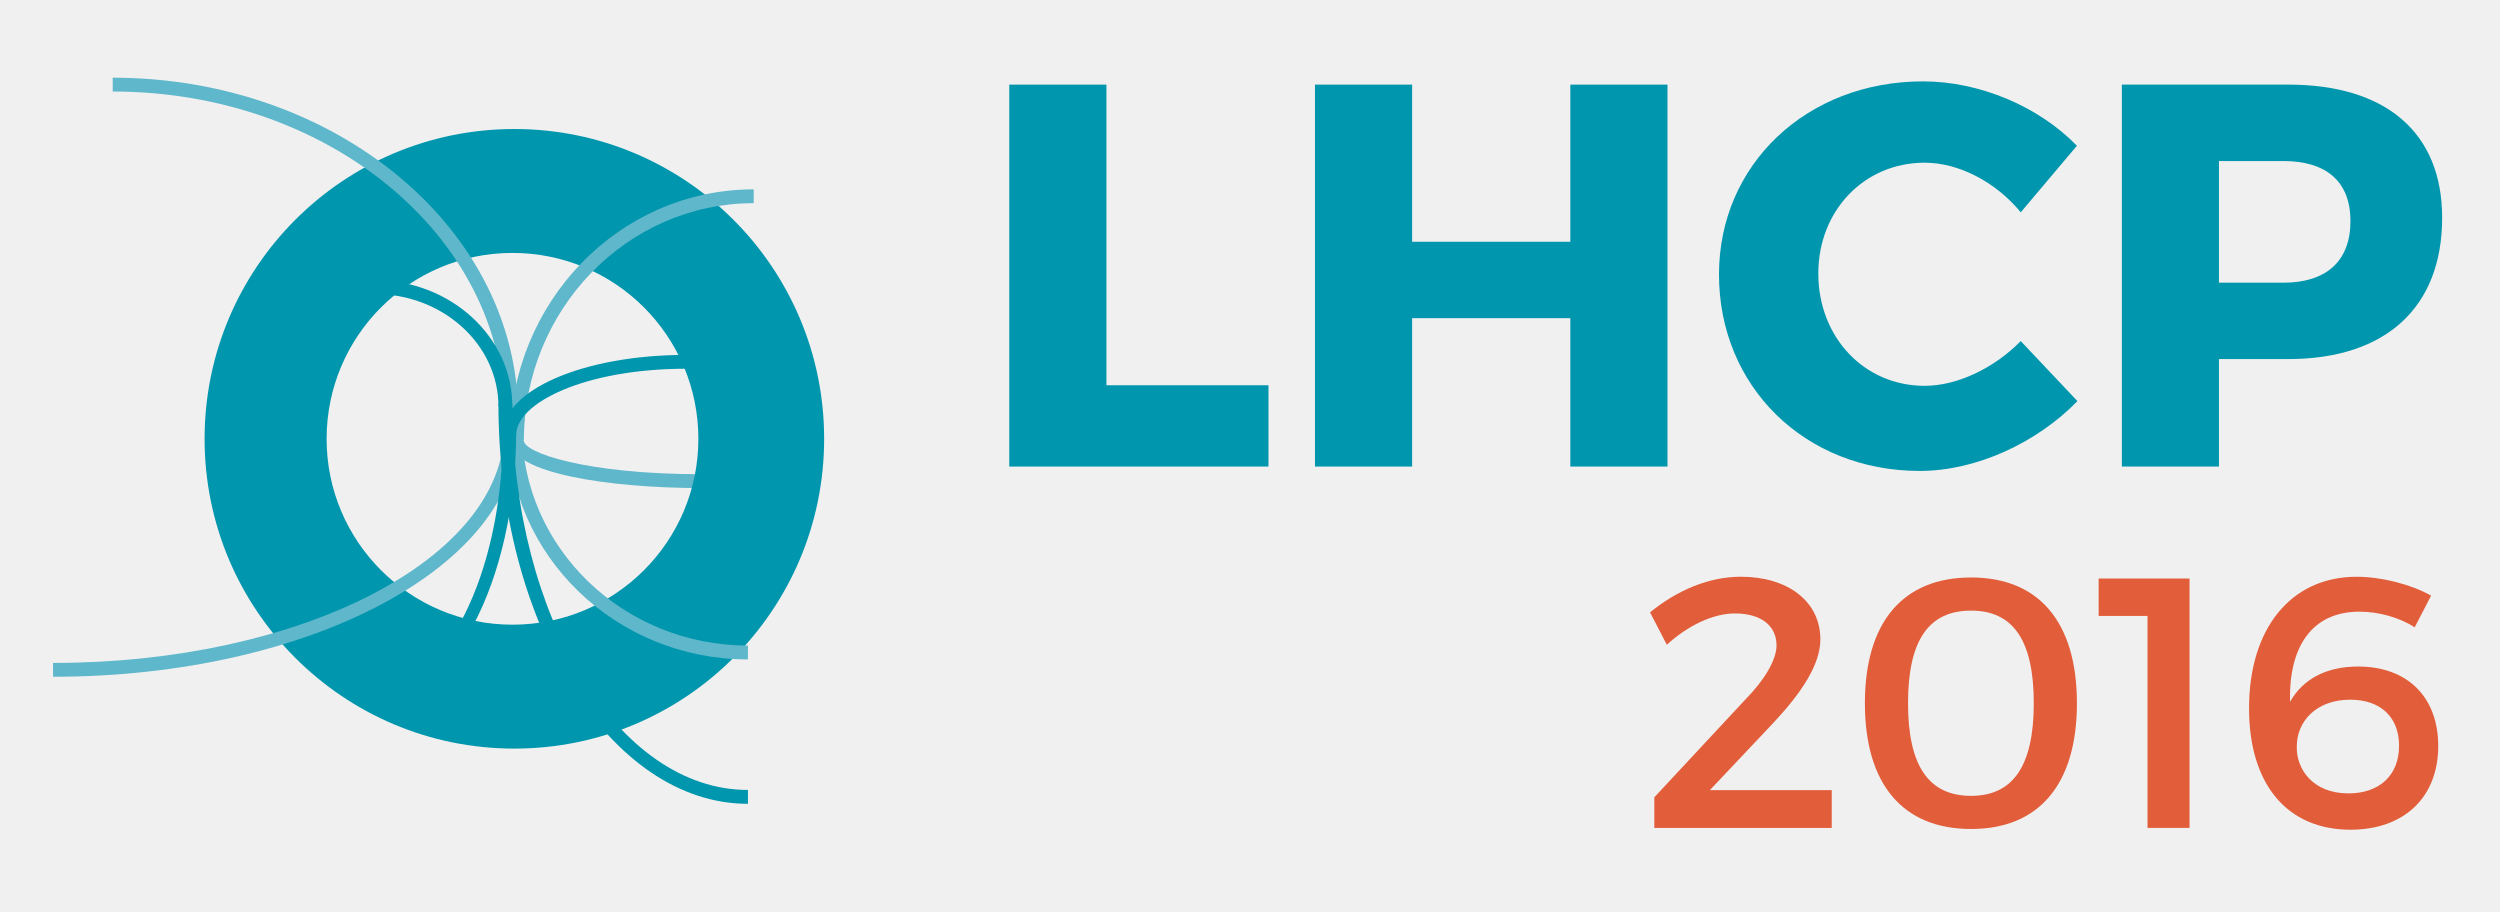
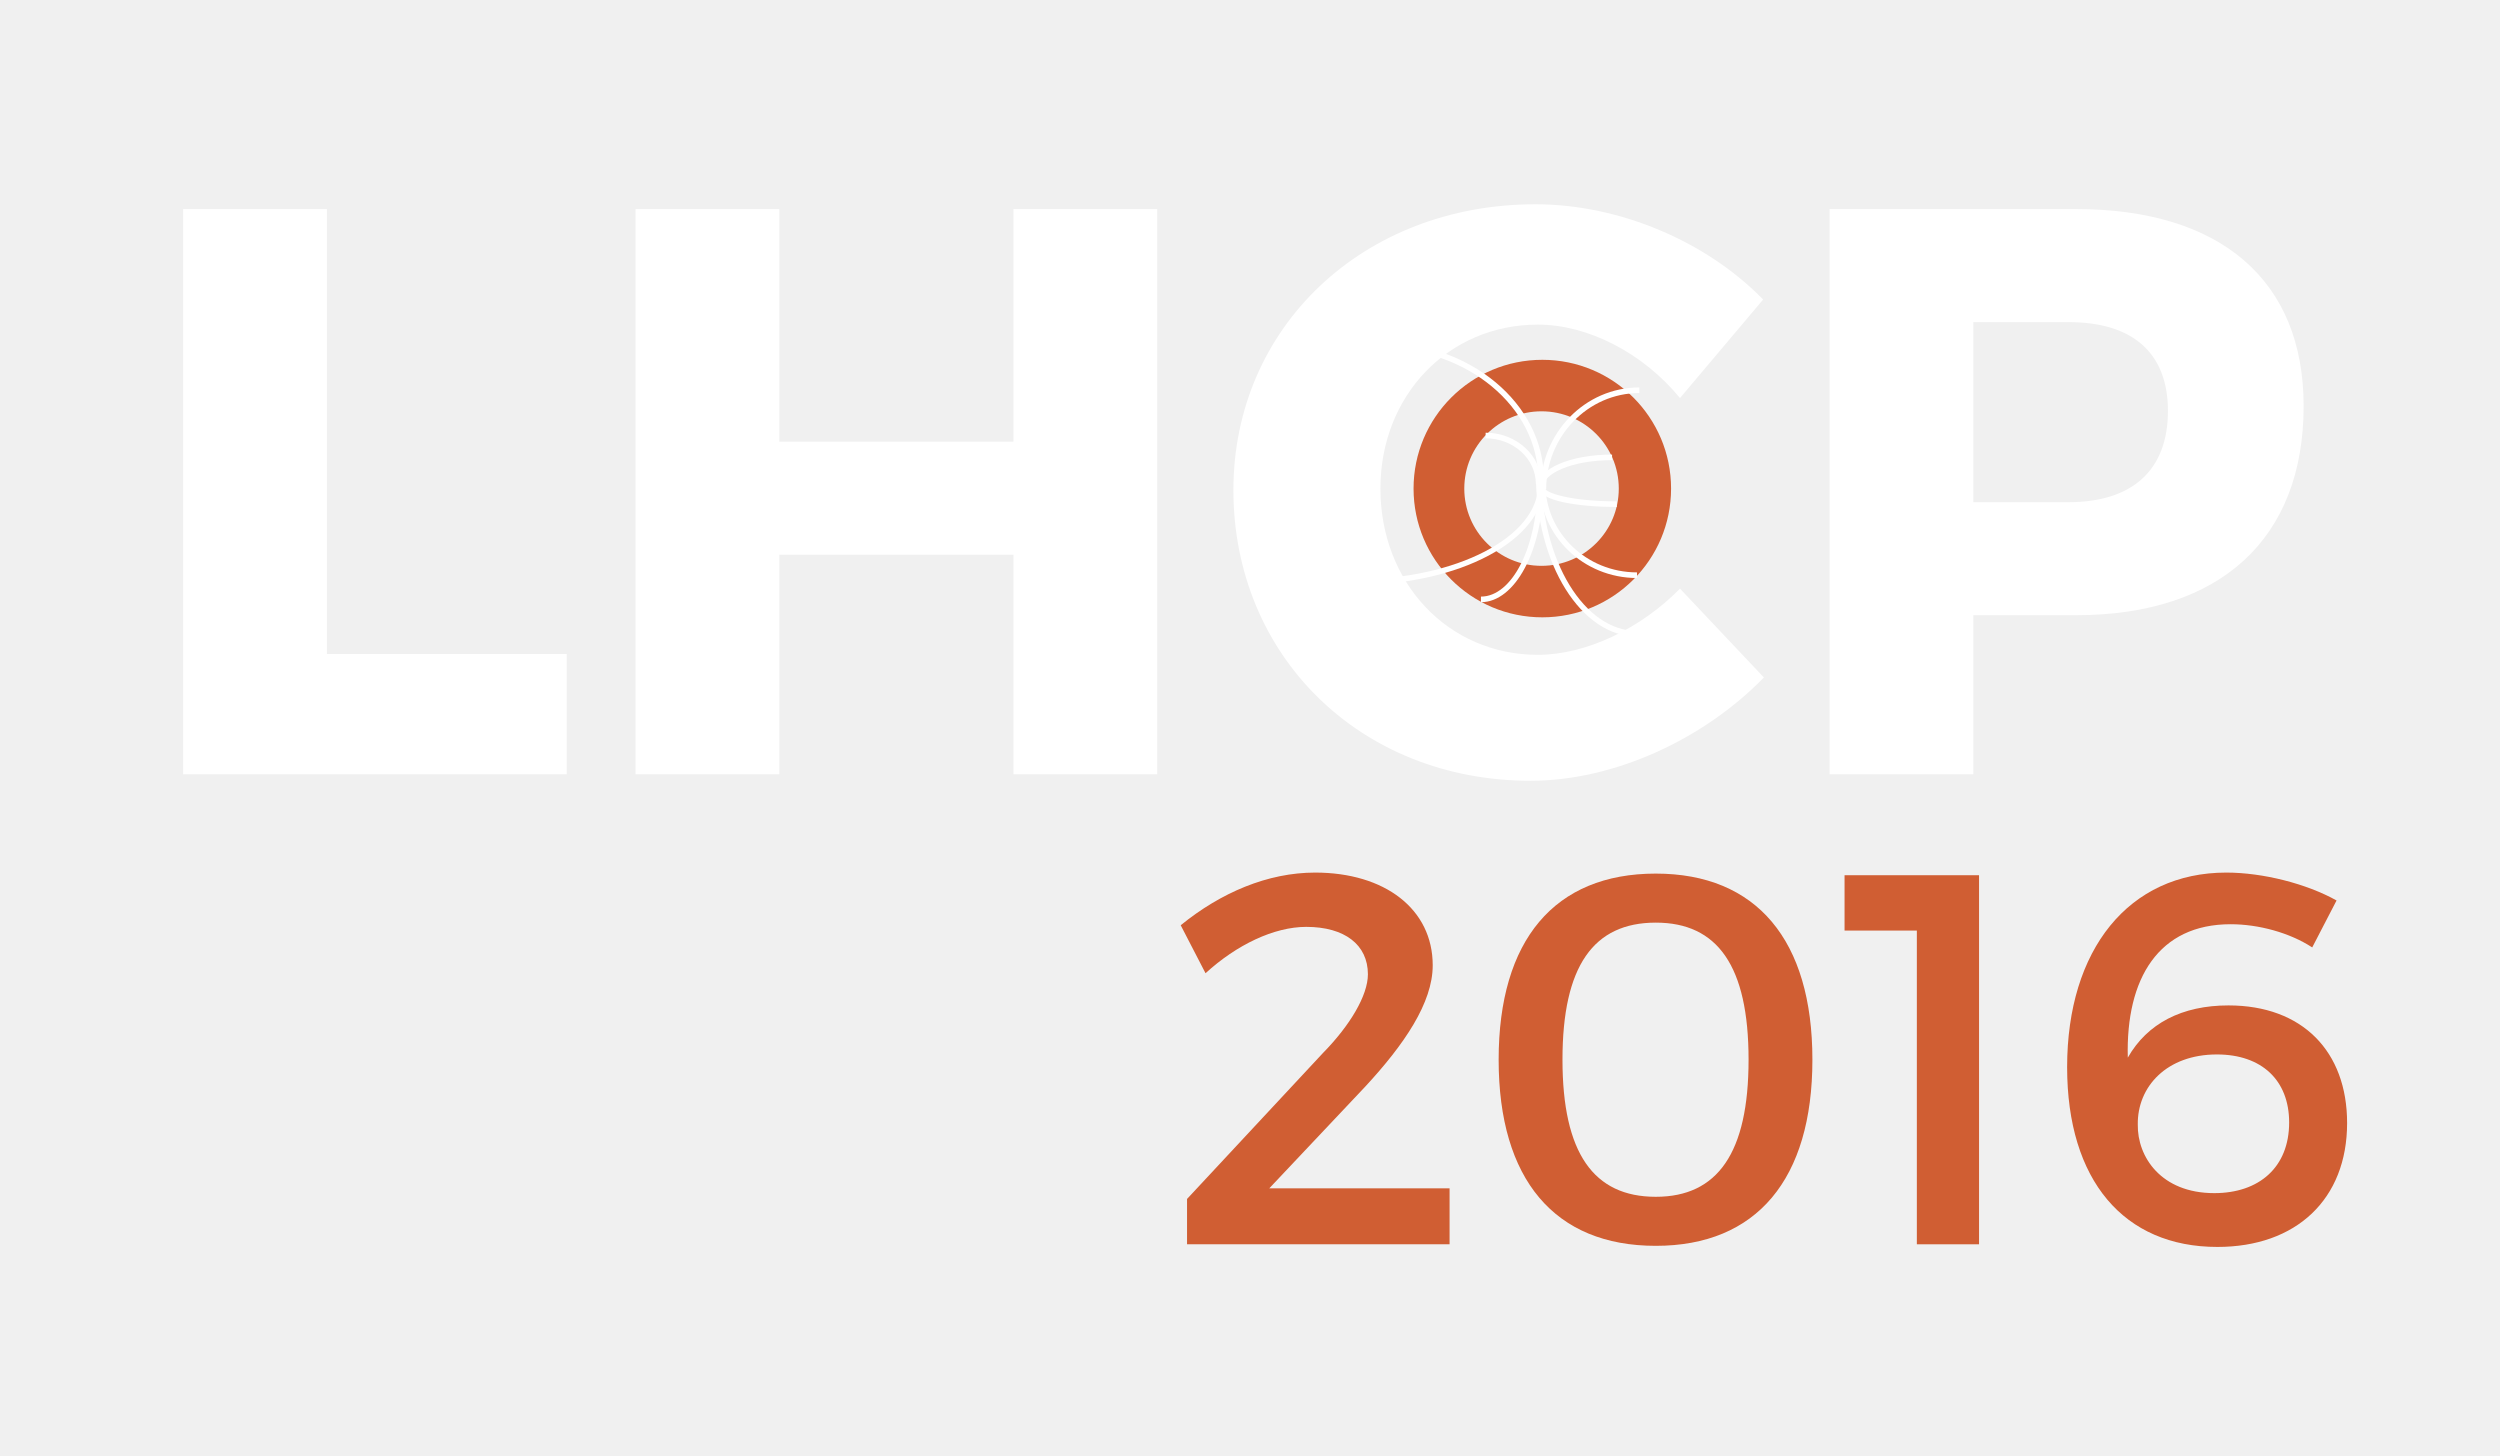
- <svg xmlns="http://www.w3.org/2000/svg" version="1.1" id="Layer_1" x="0px" y="0px" viewBox="0 0 96.5 35.167" style="enable-background:new 0 0 96.5 35.167;" xml:space="preserve">
+ <svg xmlns="http://www.w3.org/2000/svg" version="1.1" id="Layer_1" x="0px" y="0px" viewBox="0 0 81.265 47.325" style="enable-background:new 0 0 81.265 47.325;" xml:space="preserve">
  <g>
-     <g>
-       <path style="fill:#5FB7CB;" d="M27.088,18.84c-3.564,0-7.4-0.572-7.4-1.827h0.535c0,0.451,2.359,1.292,6.865,1.292V18.84z" />
-     </g>
+     <path style="fill:#D05E33;" d="M50.135,11.696c-2.312,0-4.186,1.874-4.186,4.186c0,2.311,1.873,4.185,4.186,4.185   c2.311,0,4.185-1.873,4.185-4.185C54.32,13.57,52.446,11.696,50.135,11.696z M50.109,18.393c-1.387,0-2.511-1.124-2.511-2.511   c0-1.388,1.124-2.512,2.511-2.512c1.387,0,2.511,1.124,2.511,2.512C52.621,17.269,51.497,18.393,50.109,18.393z" />
  </g>
  <g>
-     <path style="fill:#0096AD;" d="M19.855,4.98c-6.606,0-11.958,5.355-11.958,11.96c0,6.604,5.352,11.956,11.958,11.956   c6.604,0,11.957-5.353,11.957-11.956C31.812,10.334,26.459,4.98,19.855,4.98z M19.782,24.113c-3.962,0-7.175-3.211-7.175-7.173   c0-3.965,3.213-7.177,7.175-7.177c3.964,0,7.175,3.212,7.175,7.177C26.957,20.902,23.746,24.113,19.782,24.113z" />
+     <path style="fill:#D05E33;" d="M46.572,31.379c0,1.219-0.926,2.573-2.194,3.943l-3.12,3.307h5.862v1.818h-8.534v-1.474l4.422-4.748   c0.874-0.89,1.457-1.868,1.457-2.554c0-0.96-0.754-1.542-2.004-1.542c-1.047,0-2.264,0.582-3.274,1.507l-0.807-1.56   c1.305-1.061,2.828-1.712,4.37-1.712C45.011,28.364,46.572,29.546,46.572,31.379z" />
+     <path style="fill:#D05E33;" d="M58.914,34.447c0,3.89-1.817,6.05-5.091,6.05c-3.29,0-5.108-2.16-5.108-6.05s1.818-6.05,5.108-6.05   C57.097,28.398,58.914,30.558,58.914,34.447z M50.79,34.447c0,3.033,1.01,4.456,3.033,4.456c2.006,0,3.016-1.422,3.016-4.456   c0-3.05-1.01-4.456-3.016-4.456C51.8,29.992,50.79,31.397,50.79,34.447z" />
+     <path style="fill:#D05E33;" d="M62.309,40.446V30.249h-2.35v-1.799h4.372v11.997H62.309z" />
+     <path style="fill:#D05E33;" d="M75.952,29.271l-0.791,1.526c-0.733-0.48-1.746-0.754-2.652-0.754c-2.332,0-3.411,1.749-3.343,4.337   c0.633-1.115,1.766-1.698,3.274-1.698c2.4,0,3.855,1.493,3.855,3.823c0,2.485-1.661,4.028-4.217,4.028   c-3.033,0-4.884-2.159-4.884-5.845c0-3.822,2.004-6.324,5.176-6.324C73.553,28.364,74.976,28.724,75.952,29.271z M69.491,36.555   c-0.017,1.046,0.754,2.229,2.486,2.229c1.457,0,2.434-0.84,2.434-2.297c0-1.372-0.892-2.211-2.349-2.211   C70.434,34.276,69.474,35.321,69.491,36.555z" />
  </g>
  <g>
-     <path style="fill:#E25D3A;" d="M70.266,24.682c0,0.979-0.743,2.065-1.761,3.164l-2.504,2.653h4.704v1.459h-6.848v-1.183l3.548-3.81   c0.701-0.714,1.169-1.499,1.169-2.049c0-0.771-0.605-1.237-1.608-1.237c-0.84,0-1.816,0.467-2.627,1.209l-0.647-1.252   c1.047-0.852,2.27-1.374,3.507-1.374C69.013,22.263,70.266,23.212,70.266,24.682z" />
-     <path style="fill:#E25D3A;" d="M80.169,27.145c0,3.121-1.458,4.854-4.085,4.854c-2.64,0-4.099-1.733-4.099-4.854   s1.459-4.854,4.099-4.854C78.711,22.29,80.169,24.024,80.169,27.145z M73.65,27.145c0,2.434,0.811,3.575,2.434,3.575   c1.609,0,2.42-1.141,2.42-3.575c0-2.448-0.811-3.575-2.42-3.575C74.461,23.569,73.65,24.697,73.65,27.145z" />
-     <path style="fill:#E25D3A;" d="M82.894,31.958v-8.183h-1.886v-1.444h3.508v9.626H82.894z" />
-     <path style="fill:#E25D3A;" d="M93.841,22.991l-0.635,1.224c-0.588-0.385-1.401-0.605-2.128-0.605c-1.871,0-2.737,1.403-2.683,3.48   c0.508-0.894,1.417-1.362,2.627-1.362c1.926,0,3.094,1.198,3.094,3.067c0,1.994-1.333,3.232-3.384,3.232   c-2.434,0-3.919-1.732-3.919-4.69c0-3.067,1.608-5.074,4.153-5.074C91.916,22.263,93.058,22.552,93.841,22.991z M88.656,28.836   c-0.014,0.839,0.605,1.789,1.995,1.789c1.169,0,1.953-0.674,1.953-1.843c0-1.101-0.716-1.774-1.885-1.774   C89.413,27.007,88.643,27.846,88.656,28.836z" />
+     <path style="fill:#FFFFFF;" d="M50.26,15.907h-0.182c0-1.827,1.44-3.313,3.211-3.313v0.182   C51.619,12.777,50.26,14.181,50.26,15.907z" />
  </g>
  <g>
-     <g>
-       <path style="fill:#5FB7CB;" d="M20.221,17.013h-0.534c0-5.351,4.219-9.704,9.406-9.704v0.534    C24.202,7.842,20.221,11.956,20.221,17.013z" />
-     </g>
+     <path style="fill:#FFFFFF;" d="M53.213,18.789c-1.743,0-3.161-1.372-3.161-3.059h0.183c0,1.587,1.336,2.876,2.978,2.876V18.789z" />
  </g>
  <g>
-     <g>
-       <path style="fill:#5FB7CB;" d="M28.871,25.454c-5.105,0-9.258-4.02-9.258-8.962h0.535c0,4.647,3.913,8.426,8.722,8.426V25.454z" />
-     </g>
+     <path style="fill:#FFFFFF;" d="M44.056,19.017v-0.182c3.279,0,5.945-1.382,5.945-3.08h0.183   C50.184,17.554,47.435,19.017,44.056,19.017z" />
  </g>
  <g>
-     <g>
-       <path style="fill:#5FB7CB;" d="M2.048,26.123v-0.534c9.604,0,17.415-4.049,17.415-9.022H20C20,21.836,11.947,26.123,2.048,26.123z    " />
-     </g>
+     <path style="fill:#FFFFFF;" d="M50.184,15.577h-0.183c0-2.355-2.314-4.272-5.159-4.272v-0.182   C47.788,11.123,50.184,13.122,50.184,15.577z" />
  </g>
  <g>
-     <g>
-       <path style="fill:#5FB7CB;" d="M20,16.046h-0.537c0-6.899-6.778-12.513-15.113-12.513V2.999C12.98,2.999,20,8.853,20,16.046z" />
-     </g>
+     <path style="fill:#FFFFFF;" d="M52.553,16.48c-1.217,0-2.526-0.195-2.526-0.624h0.183c0,0.154,0.805,0.441,2.344,0.441V16.48z" />
  </g>
  <g>
-     <path style="fill:#0096AD;" d="M19.924,16.79H19.39c0-1.732,3.119-3.091,7.105-3.091v0.534   C22.566,14.233,19.924,15.556,19.924,16.79z" />
+     <path style="fill:#FFFFFF;" d="M50.159,15.831h-0.183c0-0.591,1.065-1.055,2.426-1.055v0.182   C51.06,14.958,50.159,15.41,50.159,15.831z" />
  </g>
  <g>
-     <path style="fill:#0096AD;" d="M14.295,27.222v-0.509c2.822,0,5.12-4.518,5.12-10.072h0.509   C19.924,22.476,17.399,27.222,14.295,27.222z" />
+     <path style="fill:#FFFFFF;" d="M48.14,19.575v-0.182c1.012,0,1.836-1.62,1.836-3.612h0.183   C50.159,17.873,49.253,19.575,48.14,19.575z" />
  </g>
  <g>
-     <path style="fill:#0096AD;" d="M28.871,31.027c-5.309,0-9.631-6.921-9.631-15.426h0.537c0,8.21,4.081,14.891,9.094,14.891V31.027z" />
+     <path style="fill:#FFFFFF;" d="M53.213,20.692c-1.813,0-3.288-2.363-3.288-5.266h0.183c0,2.803,1.393,5.084,3.105,5.084V20.692z" />
  </g>
  <g>
-     <path style="fill:#0096AD;" d="M19.777,15.688H19.24c0-2.392-2.145-4.34-4.784-4.34v-0.534   C17.39,10.814,19.777,13.001,19.777,15.688z" />
+     <path style="fill:#FFFFFF;" d="M50.108,15.73h-0.183c0-0.817-0.732-1.482-1.633-1.482v-0.182   C49.293,14.066,50.108,14.812,50.108,15.73z" />
  </g>
  <g>
-     <path style="fill:#0096AD;" d="M48.963,14.871v3.138H38.958V3.266h3.75v11.605H48.963z" />
-     <path style="fill:#0096AD;" d="M60.615,18.009v-5.728h-6.107v5.728h-3.75V3.266h3.75v6.066h6.107V3.266h3.75v14.743H60.615z" />
-     <path style="fill:#0096AD;" d="M80.169,5.626l-2.168,2.569c-0.969-1.18-2.403-1.915-3.707-1.915c-2.338,0-4.107,1.852-4.107,4.275   c0,2.464,1.769,4.338,4.107,4.338c1.242,0,2.672-0.673,3.707-1.727l2.188,2.317c-1.579,1.621-3.917,2.695-6.086,2.695   c-4.444,0-7.75-3.265-7.75-7.582c0-4.254,3.391-7.455,7.877-7.455C76.42,3.141,78.695,4.11,80.169,5.626z" />
-     <path style="fill:#0096AD;" d="M88.328,3.266c3.771,0,5.939,1.853,5.939,5.139c0,3.455-2.169,5.455-5.939,5.455h-2.676v4.149   h-3.748V3.266H88.328z M85.652,10.912h2.485c1.644,0,2.591-0.82,2.591-2.379c0-1.538-0.946-2.317-2.591-2.317h-2.485V10.912z" />
+     <path style="fill:#FFFFFF;" d="M18.422,21.259v3.91H5.954V6.796h4.673v14.463H18.422z" />
+     <path style="fill:#FFFFFF;" d="M32.943,25.169v-7.138h-7.611v7.138h-4.673V6.796h4.673v7.56h7.611v-7.56h4.673v18.373H32.943z" />
+     <path style="fill:#FFFFFF;" d="M57.312,9.737l-2.702,3.202c-1.207-1.47-2.995-2.387-4.619-2.387c-2.914,0-5.119,2.308-5.119,5.328   c0,3.071,2.205,5.406,5.119,5.406c1.547,0,3.33-0.839,4.619-2.152l2.727,2.888c-1.967,2.02-4.881,3.358-7.585,3.358   c-5.538,0-9.659-4.068-9.659-9.449c0-5.302,4.226-9.291,9.817-9.291C52.639,6.64,55.475,7.847,57.312,9.737z" />
+     <path style="fill:#FFFFFF;" d="M67.48,6.796c4.699,0,7.402,2.31,7.402,6.404c0,4.306-2.703,6.798-7.402,6.798h-3.335v5.171h-4.672   V6.796H67.48z M64.145,16.324h3.097c2.049,0,3.229-1.022,3.229-2.965c0-1.917-1.179-2.888-3.229-2.888h-3.097V16.324z" />
  </g>
</svg>
